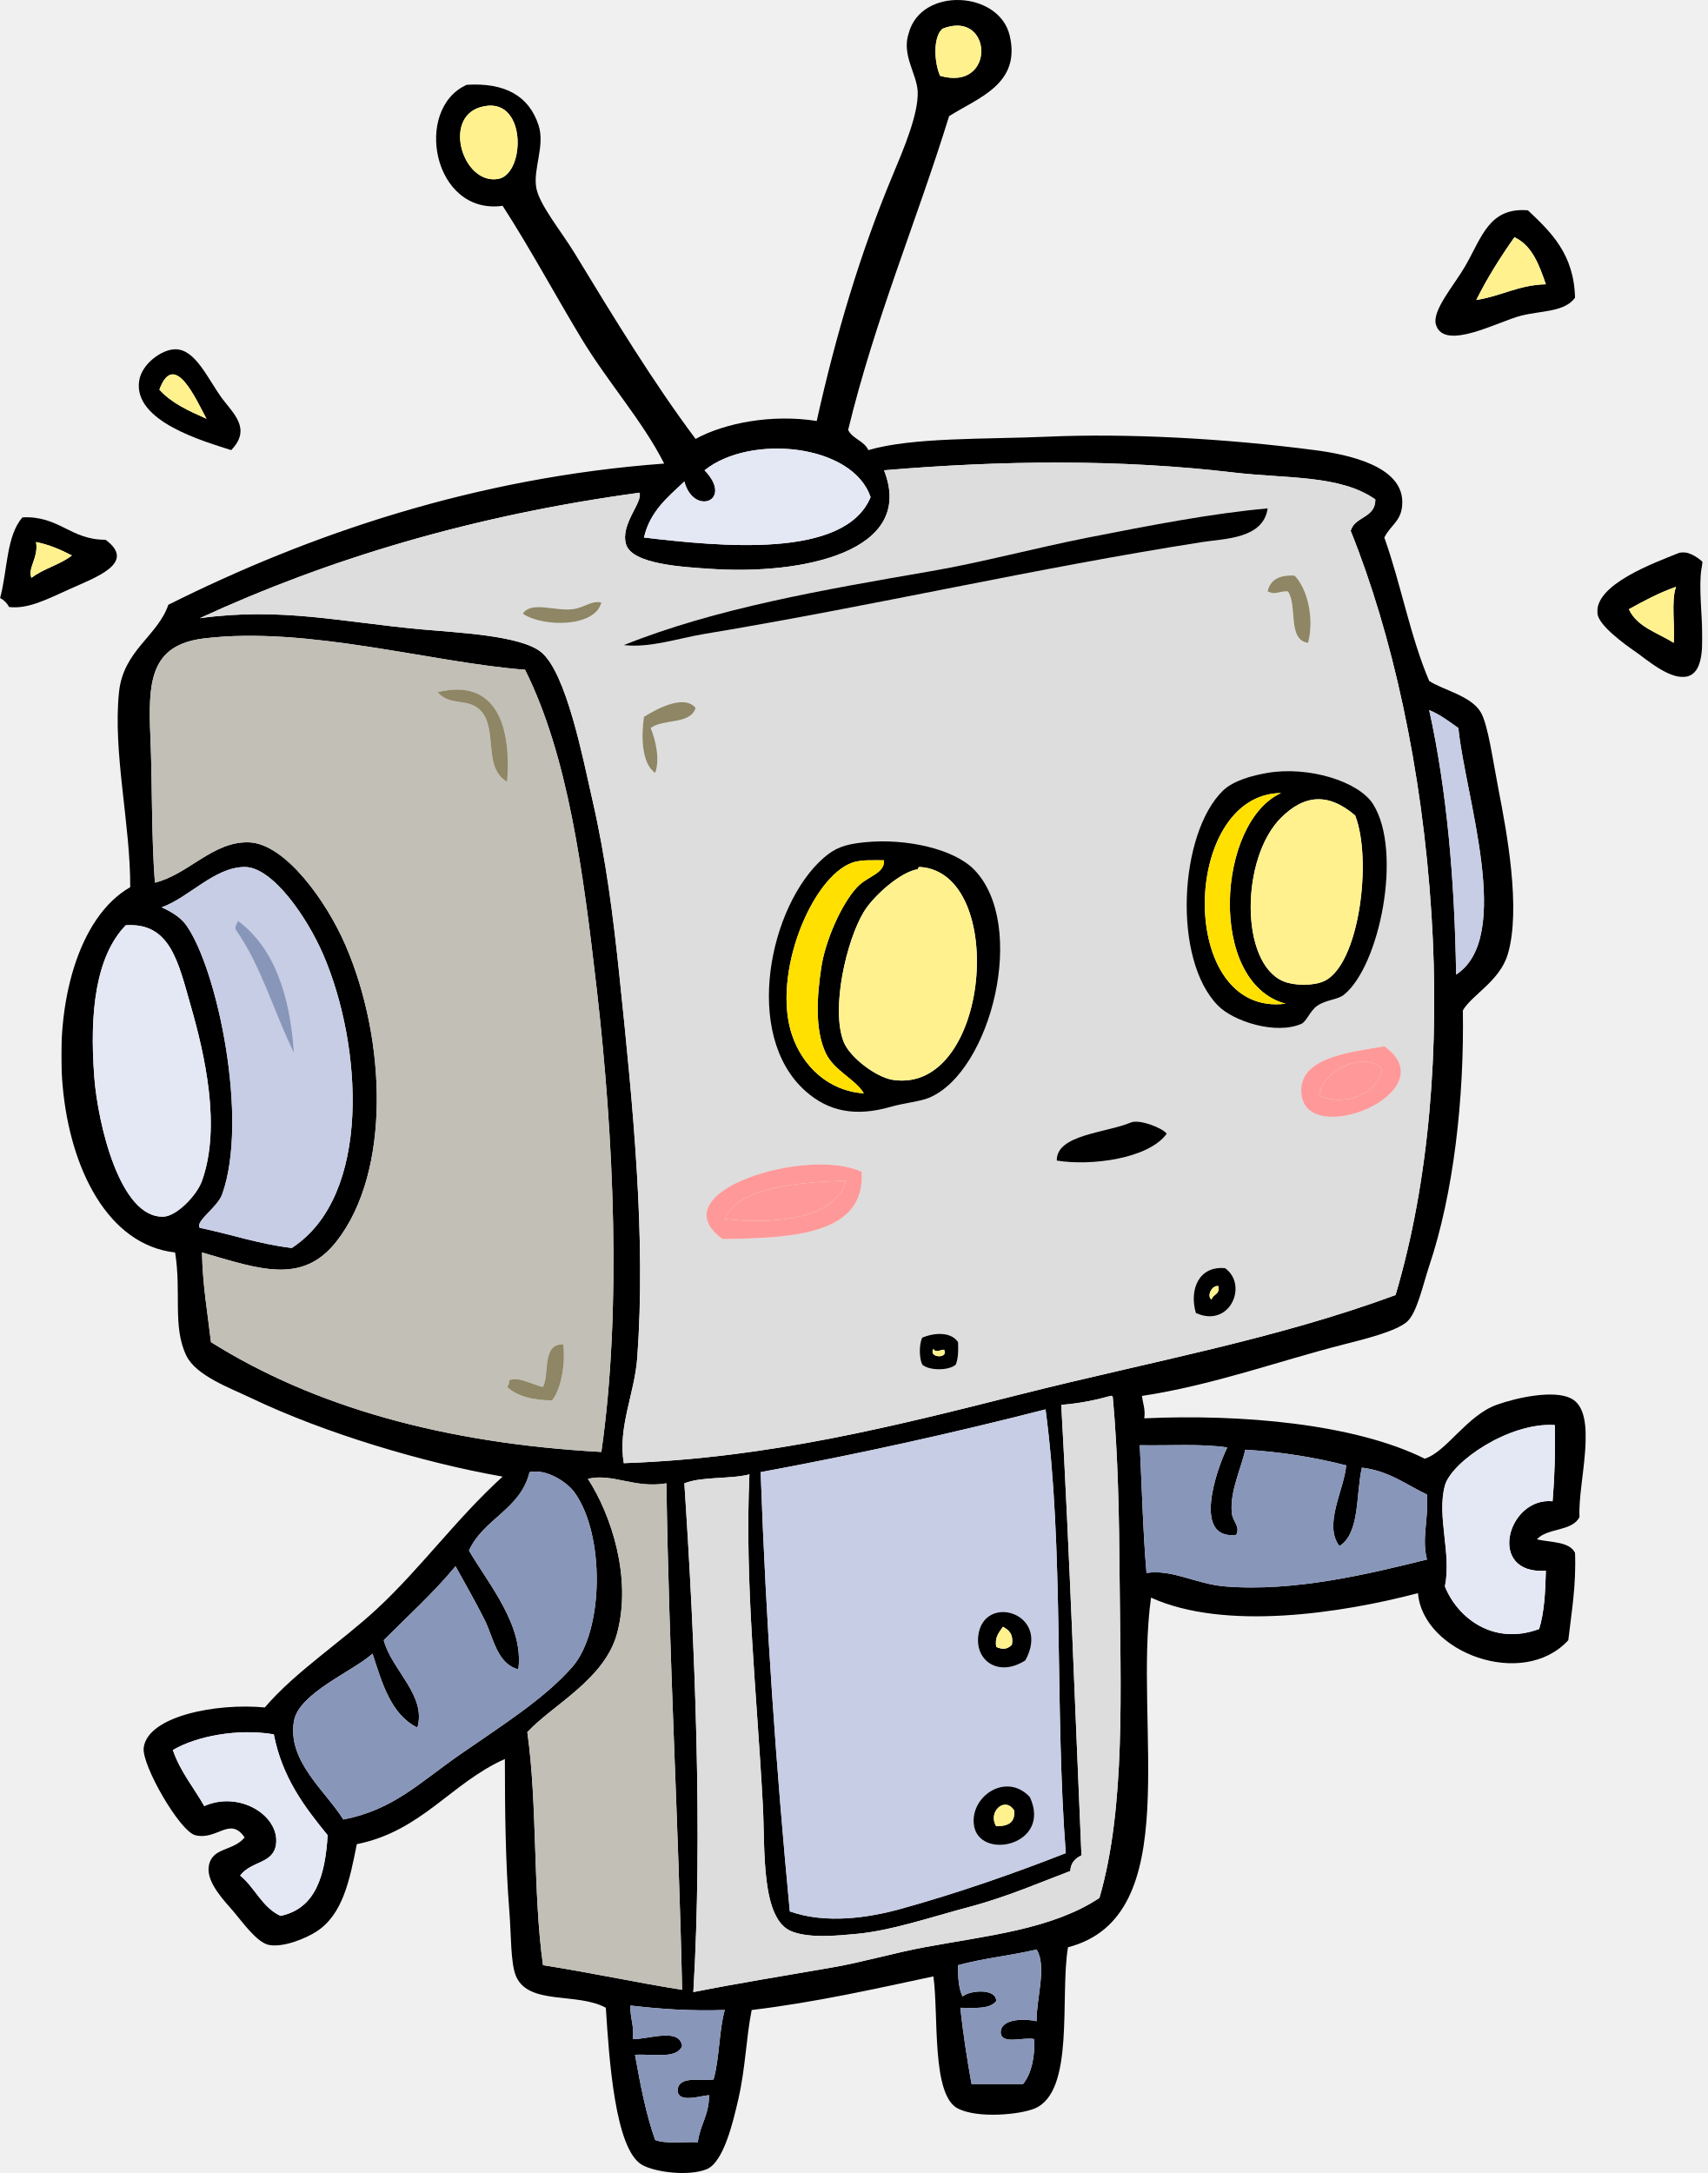
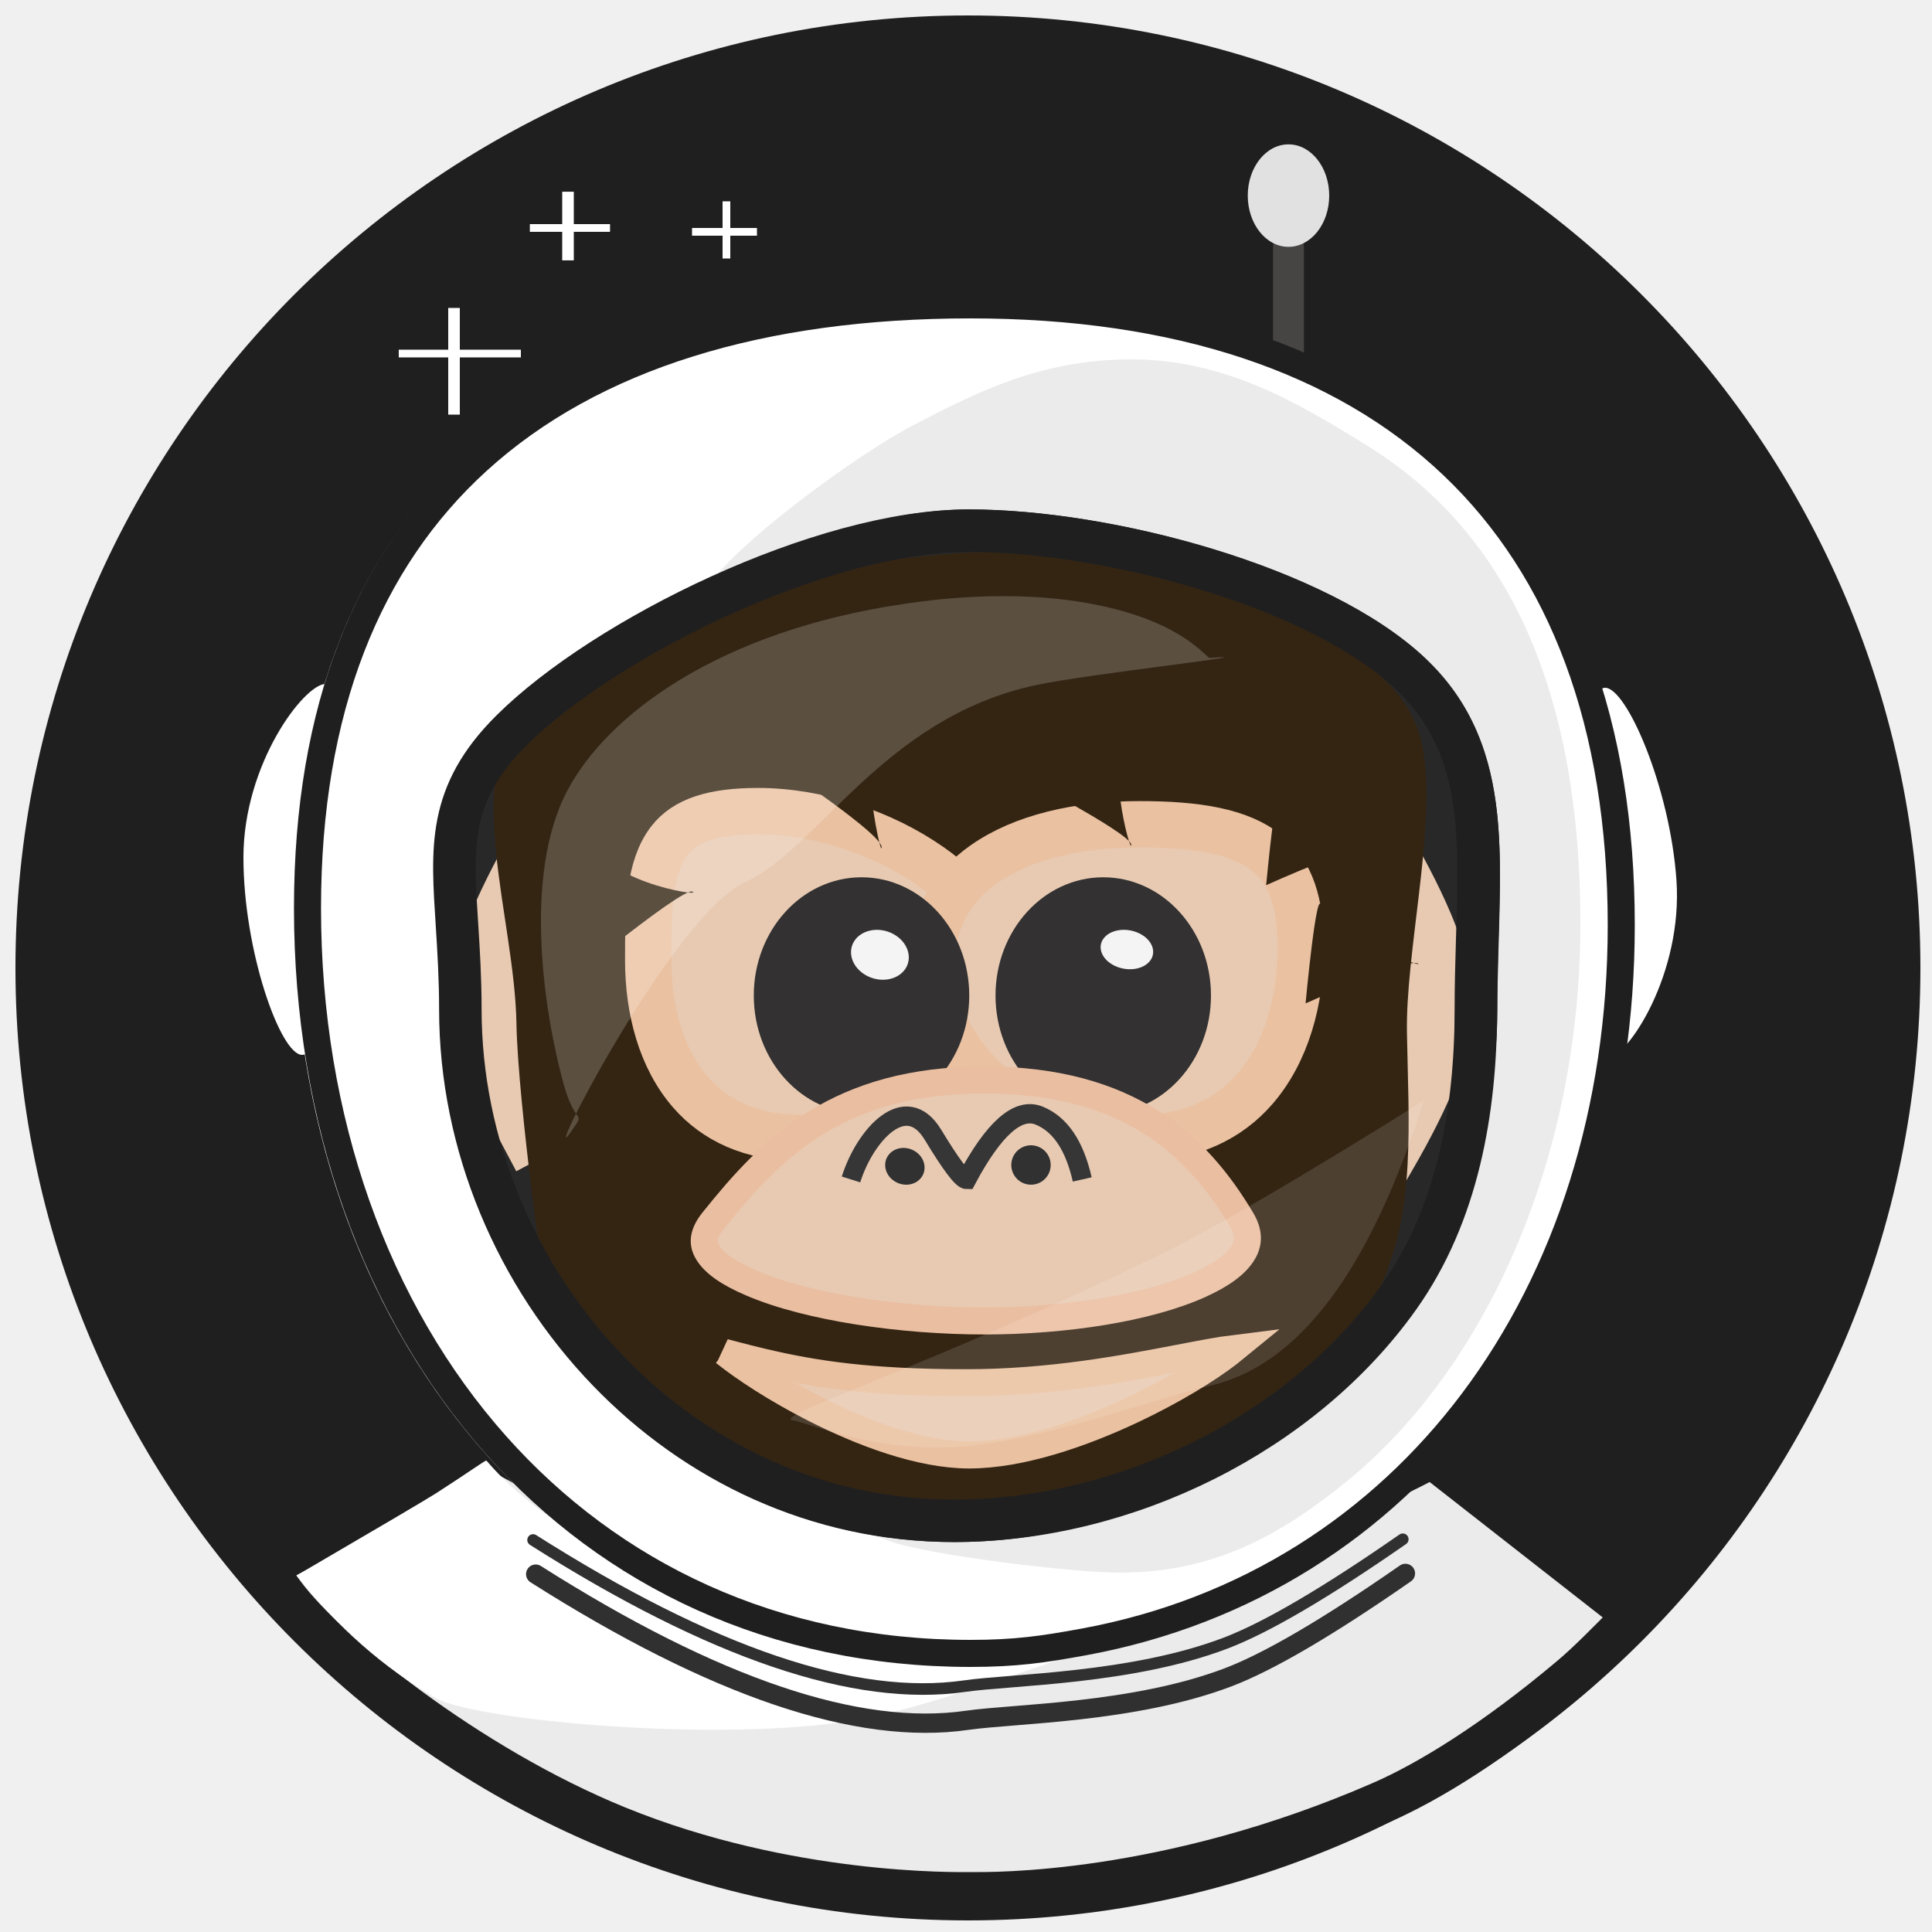
- <svg xmlns="http://www.w3.org/2000/svg" xmlns:xlink="http://www.w3.org/1999/xlink" width="121px" height="154px" viewBox="0 0 121 154" version="1.1">
-   <defs>
-     <polygon id="path-1" points="0 0 108.063 0 108.063 154 0 154" />
-     <polygon id="path-3" points="0 0 8.383 0 8.383 6.561 0 6.561" />
-     <polygon id="path-5" points="0 0 7.464 0 7.464 8.848 0 8.848" />
-   </defs>
-   <g id="hawtoo-icon" stroke="none" stroke-width="1" fill="none" fill-rule="evenodd">
-     <g id="icon">
-       <g id="Clipped" transform="translate(4.344145, 0)">
-         <mask id="mask-2" fill="white">
-           <use xlink:href="#path-1" />
-         </mask>
-         <g id="Path" />
-         <path d="M40.499,144.514 C41.683,144.513 43.789,143.691 43.997,144.99 C43.637,145.955 41.898,145.541 40.658,145.625 C41.038,147.735 41.431,149.83 42.089,151.662 C42.856,151.954 44.101,151.77 45.11,151.82 C45.258,150.591 45.92,149.877 45.905,148.485 C45.338,148.515 43.727,149.081 43.679,148.167 C43.708,147.084 45.225,147.488 46.223,147.373 C46.65,145.894 46.6,143.938 47.018,142.449 C44.603,142.531 42.423,142.38 40.34,142.131 C40.29,143.028 40.622,143.544 40.499,144.514 Z M63.553,139.272 C63.536,140.137 63.599,140.92 63.871,141.496 C64.313,141.067 66.258,140.868 66.256,141.814 C65.826,142.39 64.738,142.309 63.712,142.29 C63.915,144.152 64.192,145.939 64.507,147.691 C65.726,147.691 66.945,147.691 68.164,147.691 C68.748,146.95 68.988,145.866 68.959,144.514 C68.184,144.336 66.617,144.947 66.574,144.037 C66.58,143.003 68.419,143.068 69.118,143.243 C69.083,141.71 69.867,139.354 69.118,138.161 C67.32,138.588 65.295,138.789 63.553,139.272 Z M7.905,124.024 C8.433,125.563 9.385,126.676 10.132,127.995 C12.64,126.886 15.474,128.68 15.219,130.695 C15.042,132.1 13.477,131.86 12.675,132.919 C13.727,133.774 14.229,135.179 15.537,135.778 C18.038,135.258 18.702,132.903 18.876,130.06 C17.231,128.049 15.656,125.97 15.06,122.912 C12.482,122.48 9.59,123.041 7.905,124.024 Z M39.386,115.765 C38.505,119.014 34.85,120.805 33.026,122.754 C33.757,127.901 33.412,134.122 34.139,139.272 C37.487,139.794 40.663,140.486 43.997,141.02 C43.757,129.552 43.054,117.188 42.884,105.123 C40.642,105.509 39.066,104.386 37.319,104.805 C38.975,107.348 40.452,111.834 39.386,115.765 Z M28.256,124.342 C31.199,122.298 34.217,120.41 36.206,118.147 C38.455,115.588 38.54,108.762 36.365,105.758 C35.873,105.079 34.431,104.068 33.185,104.329 C32.549,106.975 29.914,107.626 28.892,109.888 C30.278,112.272 32.8,115.184 32.39,118.306 C30.867,117.918 30.614,116.021 30.006,114.812 C29.33,113.469 28.593,112.184 27.939,110.999 C26.378,112.882 24.571,114.518 22.851,116.241 C23.406,118.351 25.9,120.161 25.235,122.436 C23.362,121.502 22.744,119.313 22.056,117.194 C20.684,118.441 16.846,119.986 16.491,121.959 C15.983,124.791 18.741,126.946 19.989,128.948 C23.537,128.257 25.353,126.358 28.256,124.342 Z M76.908,111.476 C78.723,111.193 80.419,112.261 82.473,112.429 C87.426,112.836 92.822,111.502 96.783,110.523 C96.392,109.033 96.911,107.617 96.783,105.917 C95.308,105.219 94.109,104.246 92.171,104.011 C91.734,105.956 92.045,108.65 90.581,109.57 C89.423,108.068 90.914,105.587 91.059,103.852 C88.865,103.291 86.503,102.897 83.904,102.74 C83.632,104.036 82.816,105.655 82.95,107.188 C83.011,107.885 83.57,108.131 83.268,108.776 C80.143,109.156 81.852,104.16 82.632,102.582 C80.791,102.302 78.51,102.464 76.431,102.422 C76.584,105.447 76.655,108.553 76.908,111.476 Z M98.055,105.281 C97.461,107.442 98.538,110.113 98.055,112.429 C98.932,114.631 101.473,116.66 104.732,115.447 C105.099,114.278 105.173,112.818 105.21,111.317 C100.993,111.614 102.469,106.086 105.686,106.393 C105.83,104.684 105.887,102.889 105.846,100.993 C102.606,100.783 98.517,103.602 98.055,105.281 Z M49.562,104.329 C49.939,115.017 50.665,125.358 51.629,135.46 C54.21,136.381 57.273,135.892 59.419,135.302 C63.576,134.156 67.689,132.704 71.185,131.331 C70.388,120.909 71.077,109.862 69.753,99.882 C63.217,101.558 56.495,103.048 49.562,104.329 Z M70.867,99.563 C71.455,110.094 71.835,120.833 72.298,131.489 C71.869,131.696 71.538,132.001 71.503,132.601 C69.56,133.327 67.061,134.425 64.348,135.143 C61.685,135.847 58.855,136.82 56.399,137.049 C54.922,137.186 53.07,137.375 51.787,136.889 C49.559,136.047 49.883,131.034 49.721,127.995 C49.288,119.867 48.419,112.287 48.767,104.487 C47.375,104.844 45.405,104.623 44.156,105.123 C44.908,116.432 45.465,129.973 44.792,141.178 C48.109,140.523 51.176,140.036 54.65,139.43 C56.806,139.056 59.007,138.403 61.168,138.002 C65.622,137.174 70.198,136.739 73.57,134.508 C75.448,128.074 75.059,119.676 75,111.794 C74.969,107.501 74.891,103.128 74.524,99.087 C74.514,98.99 74.5,98.899 74.364,98.928 C73.288,99.229 72.143,99.462 70.867,99.563 Z M2.341,76.374 C2.588,79.577 4.144,86.389 7.269,86.222 C8.159,86.174 9.587,84.759 9.972,83.68 C11.349,79.827 10.148,74.672 9.177,71.291 C8.289,68.198 7.734,65.361 4.567,65.573 C2.461,67.758 1.979,71.687 2.341,76.374 Z M18.558,67.638 C17.403,64.968 14.953,61.435 12.993,61.443 C10.854,61.453 9.042,63.617 7.111,64.302 C7.683,64.558 8.431,64.966 8.859,65.573 C11.07,68.702 13.292,79.333 11.403,84.633 C11.065,85.583 9.473,86.542 9.813,87.016 C12.011,87.467 13.969,88.159 16.332,88.445 C22.034,84.741 21.331,74.046 18.558,67.638 Z M98.849,69.068 C102.939,66.414 99.487,56.435 99.008,51.596 C98.355,51.136 97.732,50.646 96.942,50.325 C98.185,55.966 98.745,62.289 98.849,69.068 Z M10.132,45.242 C6.264,45.706 6.151,48.344 6.315,52.231 C6.456,55.578 6.375,59.124 6.633,62.555 C9.014,61.971 10.755,59.602 13.311,59.696 C15.864,59.791 18.785,63.847 20.148,67.003 C23.025,73.662 23.379,83.022 19.512,87.969 C17.08,91.08 14.05,89.942 9.972,88.763 C10.011,91.053 10.365,93.03 10.608,95.117 C17.868,99.67 27.071,102.284 38.273,102.899 C39.719,92.828 39.152,80.601 37.955,70.179 C36.98,61.69 35.914,53.582 32.867,47.466 C26.158,46.943 17.471,44.362 10.132,45.242 Z M83.109,33.489 C74.975,32.525 66.611,32.624 58.307,33.329 C60.589,39.142 52.423,40.745 46.064,40.319 C44.045,40.183 40.442,39.996 40.022,38.571 C39.603,37.148 41.225,35.607 40.976,34.918 C29.22,36.515 18.951,39.599 9.813,43.812 C15.562,43.018 19.837,44.084 25.554,44.607 C28.049,44.835 32.499,45.025 33.981,46.195 C35.797,47.629 36.986,53.848 37.637,56.678 C38.6,60.866 39.116,64.966 39.545,69.068 C40.533,78.512 41.44,87.669 40.817,96.228 C40.633,98.755 39.429,101.149 39.863,103.694 C50.236,103.339 59.265,101.008 68.164,98.769 C77.144,96.509 86.074,94.913 94.556,91.78 C96.954,83.726 97.702,74.214 97.101,64.779 C96.44,54.431 94.303,44.884 91.377,37.618 C91.666,36.584 93.137,36.729 93.126,35.395 C90.626,33.64 86.843,33.931 83.109,33.489 Z M45.587,33.329 C47.687,35.502 44.804,36.593 44.156,34.123 C42.983,35.229 41.717,36.241 41.294,38.094 C46.677,38.724 55.529,39.64 57.352,35.236 C56.104,31.467 48.826,30.728 45.587,33.329 Z M30.96,12.681 C32.941,12.337 33.017,6.603 29.688,7.599 C27.012,8.398 28.48,13.112 30.96,12.681 Z M62.44,2.039 C61.74,2.672 61.882,4.511 62.281,5.374 C66.283,6.522 66.009,0.604 62.44,2.039 Z M55.762,30.47 C56.077,31.11 56.901,31.239 57.193,31.9 C60.36,30.975 65.468,31.142 69.913,30.947 C75.495,30.702 82.352,31.056 88.833,31.9 C91.264,32.217 95.006,33.035 95.034,35.553 C95.048,36.921 94.237,37.147 93.761,38.094 C94.933,41.371 95.607,45.147 96.942,48.26 C97.937,48.913 99.901,49.301 100.598,50.483 C101.112,51.354 101.44,53.83 101.87,56.043 C102.427,58.903 103.469,64.441 102.507,67.638 C101.932,69.546 99.928,70.535 99.327,71.609 C99.426,77.854 98.673,84.562 96.942,89.716 C96.509,91.004 96.079,93.069 95.352,93.687 C94.537,94.378 92.214,94.941 90.901,95.275 C86.307,96.443 81.637,98.163 76.59,98.928 C76.635,99.466 76.843,99.84 76.749,100.517 C83.552,100.201 91.621,100.887 96.624,103.376 C98.134,102.925 99.607,100.323 101.711,99.563 C103.135,99.05 105.711,98.492 106.958,99.087 C109.023,100.072 107.454,105.077 107.594,107.505 C107.097,108.545 105.288,108.272 104.573,109.094 C105.563,109.322 106.869,109.236 107.276,110.047 C107.365,112.358 107.029,114.248 106.799,116.241 C103.582,119.751 96.497,117.121 96.146,112.906 C90.716,114.333 82.452,115.596 77.227,113.224 C75.963,122.347 79.739,135.828 71.344,138.002 C70.751,141.485 71.86,148.265 68.959,149.438 C67.916,149.86 64.982,150.15 63.553,149.438 C61.644,148.486 62.191,142.772 61.804,140.066 C57.612,140.962 53.464,141.9 48.926,142.449 C48.523,144.466 48.499,146.519 47.972,148.803 C47.602,150.404 46.937,153.232 45.746,153.727 C44.459,154.261 42.02,153.936 41.135,153.409 C39.231,152.275 38.82,145.855 38.591,142.29 C36.566,141.177 33.133,142.131 32.231,140.066 C31.834,139.156 31.884,137.07 31.754,135.46 C31.472,131.941 31.439,128.219 31.436,124.66 C27.624,126.357 25.536,129.777 20.943,130.695 C20.435,133.246 19.955,135.679 18.081,136.889 C17.359,137.357 15.789,138.021 14.742,137.843 C13.868,137.693 12.801,136.161 12.198,135.46 C11.543,134.699 10.285,133.412 10.449,132.283 C10.653,130.885 12.151,131.238 12.993,130.219 C11.948,128.694 11.044,130.447 9.495,130.06 C8.391,129.784 5.688,125.081 5.839,123.865 C6.114,121.638 10.931,120.679 14.424,121.007 C16.568,118.488 19.816,116.392 22.374,114.018 C25.488,111.127 28.012,107.616 31.277,104.646 C25.628,103.657 18.628,101.552 13.47,99.087 C11.916,98.345 9.548,97.495 8.859,96.069 C7.869,94.016 8.525,91.572 8.065,88.763 C-1.484,87.686 -2.563,67.143 4.885,62.873 C4.904,58.407 3.645,53.354 4.09,49.054 C4.395,46.093 6.824,45.087 7.587,42.859 C17.547,37.877 29.301,33.845 42.725,32.853 C41.199,29.832 38.743,27.109 36.842,23.959 C34.96,20.838 33.216,17.585 31.277,14.587 C26.332,15.265 24.933,7.713 28.734,6.01 C31.42,5.844 33.136,6.779 33.821,8.869 C34.3,10.33 33.419,11.971 33.662,13.317 C33.88,14.52 35.473,16.454 36.365,17.922 C39.168,22.536 41.987,27.15 44.951,31.106 C47.012,29.975 50.365,29.332 53.536,29.835 C54.899,23.701 56.628,17.895 58.943,12.363 C59.658,10.651 60.76,8.081 60.692,6.486 C60.637,5.25 59.535,3.882 60.055,2.357 C60.923,-0.95 66.458,-0.666 67.21,2.515 C68.025,5.967 64.976,6.924 62.917,8.233 C60.603,15.717 57.676,22.587 55.762,30.47" id="Shape" fill="#000000" mask="url(#mask-2)" />
-       </g>
-       <path d="M66.625,5.375 C66.227,4.511 66.084,2.671 66.784,2.039 C70.353,0.605 70.627,6.521 66.625,5.375" id="Path" fill="#FFF18D" />
-       <path d="M34.032,7.598 C37.361,6.603 37.285,12.336 35.304,12.681 C32.825,13.111 31.356,8.398 34.032,7.598" id="Path" fill="#FFF18D" />
-       <path d="M107.327,16.811 C106.341,18.208 105.416,19.667 104.624,21.258 C106.377,20.997 107.592,20.199 109.553,20.146 C109.077,18.769 108.587,17.406 107.327,16.811 Z M108.281,14.905 C109.915,16.45 111.546,17.997 111.62,21.099 C110.879,22.122 109.262,22.005 107.805,22.37 C106.188,22.774 102.339,24.923 101.763,23.006 C101.466,22.019 103.059,20.208 103.829,18.876 C105.033,16.793 105.523,14.687 108.281,14.905" id="Shape" fill="#000000" />
-       <path d="M109.554,20.146 C107.592,20.198 106.377,20.996 104.624,21.258 C105.417,19.666 106.342,18.208 107.328,16.81 C108.588,17.405 109.077,18.769 109.554,20.146" id="Path" fill="#FFF18D" />
-       <path d="M11.296,27.611 C12.141,28.567 13.386,29.123 14.634,29.677 C13.949,28.435 12.362,24.712 11.296,27.611 Z M16.384,31.9 C14.534,31.296 9.405,29.884 9.865,26.976 C10.057,25.763 11.48,24.764 12.409,24.753 C13.859,24.734 14.721,26.853 15.747,28.246 C16.509,29.281 17.857,30.386 16.384,31.9" id="Shape" fill="#000000" />
-       <path d="M14.634,29.677 C13.386,29.123 12.141,28.567 11.296,27.611 C12.362,24.712 13.949,28.435 14.634,29.677" id="Path" fill="#FFF18D" />
-       <path d="M61.696,35.235 C59.873,39.639 51.021,38.724 45.638,38.095 C46.061,36.241 47.327,35.229 48.5,34.123 C49.148,36.593 52.031,35.502 49.931,33.33 C53.17,30.728 60.448,31.468 61.696,35.235" id="Path" fill="#E4E8F4" />
-       <path d="M65.354,94.798 C65.133,95.301 65.133,96.201 65.354,96.704 C65.828,97.15 67.264,97.15 67.738,96.704 C67.903,96.286 67.929,95.73 67.898,95.116 C67.403,94.382 66.259,94.428 65.354,94.798 Z M84.751,93.051 C87.162,94.151 88.481,91.054 86.818,89.875 C84.957,89.698 84.265,91.398 84.751,93.051 Z M51.203,87.81 C55.901,87.731 61.376,87.604 61.061,83.044 C57.219,81.236 46.619,84.468 51.203,87.81 Z M80.14,79.551 C78.398,80.29 74.852,80.401 74.893,82.25 C77.31,82.647 81.403,82.126 82.684,80.344 C82.361,79.919 80.731,79.299 80.14,79.551 Z M92.224,77.485 C92.561,81.525 102.634,77.352 98.106,74.15 C95.715,74.576 92.008,74.911 92.224,77.485 Z M58.358,60.808 C54.54,64.149 52.589,73.328 57.085,77.327 C58.723,78.782 60.644,79.156 63.128,78.439 C64.047,78.173 65.168,78.077 65.83,77.803 C70.239,75.982 72.869,65.503 69.01,61.601 C67.605,60.18 64.244,59.381 61.22,59.696 C59.874,59.836 59.182,60.086 58.358,60.808 Z M86.659,56.042 C83.568,59.063 83.057,68.01 86.34,71.291 C87.434,72.383 90.41,73.352 92.224,72.561 C92.584,72.405 92.844,71.64 93.336,71.291 C93.978,70.837 94.786,70.866 95.245,70.496 C97.773,68.464 99.42,60.346 97.311,56.995 C96.285,55.366 92.726,54.282 89.839,54.772 C88.786,54.95 87.413,55.306 86.659,56.042 Z M45.638,50.801 C45.433,52.149 45.461,54.127 46.433,54.772 C46.791,53.773 46.444,52.406 46.115,51.595 C46.981,50.925 48.961,51.368 49.295,50.166 C48.447,49.16 46.464,50.292 45.638,50.801 Z M40.55,43.177 C39.323,43.316 37.622,42.58 37.053,43.495 C38.452,44.447 42.153,44.491 42.618,42.7 C41.88,42.539 41.426,43.078 40.55,43.177 Z M89.839,41.906 C90.381,42.195 90.602,41.885 91.269,41.906 C91.97,42.9 91.214,45.351 92.7,45.56 C93.16,43.811 92.645,41.71 91.747,40.795 C90.677,40.731 90.02,41.081 89.839,41.906 Z M77.119,38.094 C73.397,38.826 69.602,39.851 65.99,40.477 C58.316,41.805 50.72,43.107 44.207,45.719 C46.112,45.924 47.989,45.247 49.931,44.924 C62.13,42.896 73.277,40.281 85.228,38.412 C86.814,38.164 89.526,38.185 89.839,36.029 C85.922,36.375 81.487,37.235 77.119,38.094 Z M97.47,35.394 C97.482,36.729 96.011,36.583 95.721,37.618 C98.647,44.883 100.785,54.431 101.445,64.779 C102.047,74.214 101.298,83.726 98.902,91.78 C90.418,94.912 81.49,96.509 72.508,98.769 C63.61,101.008 54.581,103.339 44.207,103.694 C43.773,101.149 44.978,98.755 45.161,96.228 C45.785,87.668 44.877,78.512 43.889,69.067 C43.46,64.966 42.944,60.865 41.982,56.677 C41.33,53.848 40.141,47.629 38.325,46.195 C36.843,45.025 32.394,44.834 29.898,44.607 C24.182,44.084 19.906,43.018 14.158,43.812 C23.295,39.598 33.564,36.514 45.321,34.917 C45.57,35.607 43.947,37.147 44.367,38.571 C44.787,39.996 48.389,40.183 50.408,40.318 C56.767,40.744 64.933,39.142 62.651,33.329 C70.955,32.624 79.319,32.525 87.454,33.488 C91.188,33.93 94.97,33.64 97.47,35.394" id="Shape" fill="#DDDDDD" />
-       <path d="M89.838,36.03 C89.526,38.185 86.814,38.165 85.227,38.412 C73.277,40.282 62.13,42.896 49.931,44.925 C47.989,45.248 46.112,45.924 44.207,45.719 C50.719,43.107 58.315,41.805 65.989,40.477 C69.602,39.852 73.396,38.827 77.119,38.095 C81.486,37.236 85.921,36.376 89.838,36.03" id="Path" fill="#000000" />
-       <g id="Clipped" transform="translate(0, 36.58521)">
-         <mask id="mask-4" fill="white">
-           <use xlink:href="#path-3" />
-         </mask>
-         <g id="Path" />
-         <path d="M2.233,4.369 C3.061,3.713 4.267,3.435 5.095,2.78 C4.326,2.383 3.521,2.022 2.551,1.827 C2.763,2.891 1.917,3.729 2.233,4.369 Z M0.643,6.433 C0.499,6.153 0.287,5.941 0.007,5.798 C0.529,3.884 0.442,1.361 1.597,0.079 C4.207,-0.039 4.981,1.676 7.48,1.668 C9.706,3.309 6.79,4.327 4.936,5.163 C3.326,5.888 1.982,6.595 0.643,6.433" id="Shape" fill="#000000" mask="url(#mask-4)" />
-       </g>
-       <path d="M2.551,38.412 C3.521,38.608 4.326,38.968 5.095,39.365 C4.267,40.02 3.061,40.297 2.233,40.953 C1.917,40.314 2.763,39.475 2.551,38.412" id="Path" fill="#FFF18D" />
-       <g id="Clipped" transform="translate(113.1833, 39.13175)">
-         <mask id="mask-6" fill="white">
-           <use xlink:href="#path-5" />
-         </mask>
-         <g id="Path" />
-         <path d="M2.253,4.045 C2.839,5.315 4.3,5.707 5.434,6.428 C5.526,5.144 5.24,3.481 5.592,2.457 C4.375,2.882 3.309,3.459 2.253,4.045 Z M7.501,0.71 C6.821,2.958 8.406,8.319 6.387,8.81 C5.188,9.102 3.471,7.57 2.731,7.063 C1.919,6.508 0.127,5.194 0.027,4.363 C-0.222,2.291 4.121,0.737 5.751,0.074 C6.339,-0.165 7.065,0.31 7.501,0.71" id="Shape" fill="#000000" mask="url(#mask-6)" />
-       </g>
-       <path d="M91.746,40.795 C92.645,41.711 93.16,43.811 92.7,45.56 C91.214,45.352 91.971,42.901 91.269,41.907 C90.602,41.885 90.381,42.195 89.838,41.907 C90.019,41.081 90.677,40.732 91.746,40.795" id="Path" fill="#8E8664" />
-       <path d="M118.776,41.589 C118.423,42.613 118.709,44.275 118.616,45.559 C117.483,44.839 116.021,44.446 115.437,43.177 C116.493,42.59 117.557,42.014 118.776,41.589" id="Path" fill="#FFF18D" />
-       <path d="M42.618,42.7 C42.153,44.492 38.452,44.447 37.053,43.494 C37.622,42.58 39.323,43.316 40.55,43.177 C41.426,43.078 41.88,42.539 42.618,42.7" id="Path" fill="#8E8664" />
-       <path d="M38.484,98.293 C37.738,98.146 36.761,97.532 36.099,97.816 C36.106,98.035 36.024,98.165 35.94,98.293 C36.657,98.953 37.756,99.231 39.12,99.245 C39.817,98.412 40.084,96.463 39.914,95.275 C38.388,95.232 38.972,97.297 38.484,98.293 Z M31.011,49.054 C31.897,50.07 33.165,49.449 34.032,50.324 C35.327,51.632 34.177,54.382 35.94,55.406 C36.251,51.439 35.161,48.036 31.011,49.054 Z M37.211,47.466 C40.258,53.581 41.324,61.69 42.3,70.178 C43.496,80.6 44.063,92.828 42.618,102.899 C31.415,102.283 22.213,99.67 14.952,95.116 C14.71,93.029 14.356,91.053 14.317,88.763 C18.394,89.941 21.424,91.079 23.856,87.968 C27.723,83.022 27.369,73.662 24.492,67.002 C23.129,63.847 20.208,59.79 17.655,59.696 C15.1,59.601 13.358,61.97 10.978,62.555 C10.719,59.123 10.801,55.578 10.66,52.231 C10.496,48.343 10.608,45.706 14.476,45.241 C21.815,44.36 30.502,46.943 37.211,47.466" id="Shape" fill="#C1BFB6" />
-       <path d="M35.94,55.408 C34.177,54.383 35.327,51.633 34.032,50.324 C33.165,49.449 31.897,50.071 31.011,49.054 C35.161,48.037 36.251,51.439 35.94,55.408" id="Path" fill="#8E8664" />
-       <path d="M49.295,50.166 C48.961,51.368 46.981,50.925 46.115,51.595 C46.444,52.406 46.791,53.774 46.433,54.772 C45.461,54.127 45.433,52.149 45.638,50.801 C46.464,50.292 48.447,49.16 49.295,50.166" id="Path" fill="#8E8664" />
-       <path d="M101.286,50.324 C102.077,50.646 102.7,51.135 103.353,51.595 C103.831,56.434 107.284,66.413 103.194,69.067 C103.09,62.289 102.529,55.966 101.286,50.324" id="Path" fill="#C6CDE5" />
-       <path d="M90.792,57.949 C87.93,60.789 87.853,68.243 90.952,69.543 C91.716,69.865 93.061,69.877 93.813,69.543 C96.327,68.431 97.268,60.938 96.04,57.79 C94.033,56.082 92.351,56.402 90.792,57.949 Z M91.11,71.132 C85.541,69.642 86.248,58.251 90.792,56.201 C83.667,56.264 83.386,72.12 91.11,71.132 Z M89.838,54.772 C92.726,54.282 96.285,55.366 97.312,56.995 C99.42,60.346 97.773,68.464 95.245,70.496 C94.786,70.866 93.978,70.837 93.336,71.291 C92.844,71.639 92.584,72.405 92.224,72.561 C90.41,73.352 87.434,72.383 86.341,71.291 C83.056,68.01 83.568,59.064 86.659,56.042 C87.412,55.306 88.785,54.95 89.838,54.772" id="Shape" fill="#000000" />
-       <path d="M90.792,56.202 C86.248,58.251 85.541,69.642 91.11,71.132 C83.386,72.121 83.667,56.265 90.792,56.202" id="Path" fill="#FFE000" />
-       <path d="M96.039,57.79 C97.268,60.939 96.326,68.431 93.813,69.544 C93.06,69.877 91.716,69.865 90.952,69.544 C87.852,68.244 87.93,60.789 90.792,57.949 C92.351,56.402 94.033,56.083 96.039,57.79" id="Path" fill="#FFF18D" />
-       <path d="M61.22,64.62 C59.987,66.653 58.87,71.475 59.788,73.833 C60.213,74.922 62.089,76.355 63.286,76.532 C70.175,77.552 71.431,61.829 65.195,61.443 C65.05,61.435 65.06,61.598 65.035,61.603 C63.802,61.797 61.903,63.493 61.22,64.62 Z M60.424,61.126 C57.505,62.14 54.685,69.09 56.131,73.357 C56.884,75.575 58.723,77.328 61.22,77.485 C60.642,76.494 59.104,75.882 58.517,74.626 C57.725,72.937 57.905,70.568 58.199,68.591 C58.481,66.685 59.629,64.063 60.742,62.873 C61.489,62.076 62.701,61.93 62.651,60.967 C62.033,60.977 61.06,60.905 60.424,61.126 Z M61.22,59.696 C64.244,59.381 67.604,60.181 69.01,61.603 C72.868,65.503 70.239,75.982 65.83,77.803 C65.168,78.077 64.047,78.173 63.128,78.439 C60.643,79.156 58.723,78.782 57.085,77.327 C52.589,73.328 54.54,64.149 58.358,60.808 C59.182,60.087 59.874,59.836 61.22,59.696" id="Shape" fill="#000000" />
-       <path d="M62.651,60.967 C62.702,61.929 61.489,62.075 60.743,62.873 C59.629,64.062 58.481,66.684 58.199,68.591 C57.906,70.568 57.726,72.937 58.517,74.626 C59.105,75.882 60.643,76.494 61.22,77.485 C58.724,77.328 56.884,75.575 56.132,73.356 C54.685,69.089 57.505,62.14 60.425,61.126 C61.06,60.905 62.033,60.976 62.651,60.967" id="Path" fill="#FFE000" />
-       <path d="M16.702,65.89 C18.49,68.392 19.415,71.757 20.835,74.626 C20.549,70.465 19.417,67.149 16.86,65.256 C16.81,65.47 16.634,65.559 16.702,65.89 Z M20.676,88.445 C18.313,88.159 16.355,87.467 14.158,87.016 C13.817,86.542 15.409,85.583 15.748,84.633 C17.636,79.333 15.414,68.702 13.203,65.573 C12.775,64.966 12.027,64.558 11.455,64.302 C13.386,63.617 15.198,61.453 17.338,61.443 C19.297,61.435 21.747,64.968 22.902,67.638 C25.675,74.046 26.379,84.741 20.676,88.445" id="Shape" fill="#C6CDE5" />
-       <path d="M65.036,61.602 C65.061,61.598 65.05,61.435 65.194,61.443 C71.431,61.829 70.176,77.553 63.287,76.533 C62.089,76.355 60.213,74.922 59.788,73.833 C58.87,71.475 59.987,66.653 61.219,64.62 C61.903,63.493 63.802,61.797 65.036,61.602" id="Path" fill="#FFF18D" />
-       <path d="M16.86,65.255 C19.417,67.149 20.549,70.465 20.835,74.626 C19.415,71.757 18.49,68.392 16.702,65.89 C16.634,65.558 16.81,65.47 16.86,65.255" id="Path" fill="#8896BA" />
-       <path d="M8.911,65.573 C12.078,65.36 12.633,68.198 13.522,71.291 C14.492,74.672 15.693,79.827 14.317,83.68 C13.931,84.758 12.503,86.173 11.613,86.221 C8.489,86.389 6.932,79.576 6.685,76.373 C6.323,71.687 6.806,67.758 8.911,65.573" id="Path" fill="#E4E8F4" fill-rule="nonzero" />
-       <path d="M93.496,77.645 C95.289,78.467 97.731,77.518 97.946,75.739 C96.664,74.479 93.679,75.823 93.496,77.645 Z M98.106,74.15 C102.634,77.352 92.561,81.525 92.224,77.485 C92.008,74.911 95.714,74.576 98.106,74.15" id="Shape" fill="#FF9999" />
-       <path d="M97.948,75.738 C97.732,77.517 95.289,78.466 93.496,77.644 C93.679,75.823 96.665,74.478 97.948,75.738" id="Path" fill="#FF9999" />
-       <path d="M82.684,80.344 C81.403,82.126 77.31,82.646 74.893,82.25 C74.853,80.401 78.399,80.29 80.14,79.551 C80.73,79.3 82.362,79.919 82.684,80.344" id="Path" fill="#000000" />
-       <path d="M51.362,86.38 C54.274,86.775 59.246,86.545 59.948,83.68 C56.385,83.778 52.293,84.182 51.362,86.38 Z M61.06,83.045 C61.376,87.604 55.901,87.732 51.203,87.81 C46.618,84.468 57.219,81.237 61.06,83.045" id="Shape" fill="#FF9999" />
-       <path d="M59.948,83.68 C59.246,86.545 54.274,86.775 51.362,86.38 C52.293,84.182 56.385,83.778 59.948,83.68" id="Path" fill="#FF9999" />
-       <path d="M85.863,92.099 C85.952,91.71 86.478,91.76 86.34,91.145 C85.875,91.064 85.497,91.875 85.863,92.099 Z M86.818,89.875 C88.481,91.055 87.161,94.152 84.75,93.051 C84.265,91.398 84.956,89.698 86.818,89.875" id="Shape" fill="#000000" />
-       <path d="M86.34,91.145 C86.478,91.76 85.952,91.71 85.864,92.098 C85.497,91.874 85.875,91.064 86.34,91.145" id="Path" fill="#FFF18D" />
-       <path d="M66.944,95.752 C66.927,95.445 66.351,95.998 66.148,95.593 C65.787,96.222 67.122,96.296 66.944,95.752 Z M67.897,95.117 C67.928,95.73 67.902,96.286 67.738,96.704 C67.264,97.15 65.828,97.15 65.353,96.704 C65.132,96.201 65.132,95.302 65.353,94.799 C66.259,94.428 67.403,94.382 67.897,95.117" id="Shape" fill="#000000" />
-       <path d="M39.914,95.275 C40.084,96.463 39.817,98.412 39.119,99.245 C37.756,99.232 36.657,98.953 35.94,98.293 C36.024,98.165 36.106,98.035 36.098,97.816 C36.761,97.532 37.738,98.146 38.483,98.293 C38.971,97.298 38.388,95.232 39.914,95.275" id="Path" fill="#8E8664" />
-       <path d="M66.148,95.593 C66.351,95.998 66.927,95.445 66.944,95.752 C67.122,96.296 65.787,96.222 66.148,95.593" id="Path" fill="#FFF18D" />
-       <path d="M78.708,98.928 C78.844,98.899 78.859,98.99 78.868,99.087 C79.235,103.128 79.313,107.501 79.344,111.794 C79.403,119.676 79.792,128.074 77.914,134.508 C74.543,136.739 69.965,137.174 65.512,138.002 C63.351,138.403 61.151,139.056 58.994,139.43 C55.521,140.036 52.453,140.523 49.136,141.178 C49.809,129.973 49.252,116.432 48.5,105.123 C49.749,104.623 51.718,104.844 53.11,104.488 C52.763,112.287 53.632,119.867 54.064,127.995 C54.227,131.034 53.903,136.047 56.131,136.889 C57.414,137.375 59.266,137.186 60.742,137.049 C63.199,136.82 66.029,135.847 68.692,135.143 C71.406,134.425 73.904,133.327 75.847,132.601 C75.882,132.001 76.213,131.696 76.641,131.489 C76.179,120.833 75.799,110.095 75.211,99.563 C76.487,99.462 77.632,99.229 78.708,98.928" id="Path" fill="#DDDDDD" />
-       <path d="M69.01,129.266 C69.285,131.921 74.588,130.819 72.986,127.36 C71.341,125.579 68.803,127.257 69.01,129.266 Z M69.329,115.924 C69.105,117.726 70.798,118.876 72.667,117.67 C74.522,114.298 69.706,112.873 69.329,115.924 Z M74.098,99.881 C75.421,109.862 74.733,120.909 75.529,131.331 C72.034,132.704 67.921,134.156 63.763,135.302 C61.618,135.892 58.554,136.381 55.973,135.46 C55.009,125.357 54.283,115.017 53.906,104.329 C60.839,103.048 67.561,101.558 74.098,99.881" id="Shape" fill="#C6CDE5" />
-       <path d="M110.189,100.993 C110.232,102.889 110.174,104.684 110.031,106.393 C106.814,106.086 105.337,111.614 109.554,111.317 C109.518,112.818 109.443,114.278 109.077,115.447 C105.818,116.66 103.276,114.631 102.399,112.429 C102.883,110.113 101.805,107.442 102.399,105.281 C102.861,103.602 106.95,100.783 110.189,100.993" id="Path" fill="#E4E8F4" />
-       <path d="M80.776,102.422 C82.854,102.464 85.136,102.302 86.976,102.582 C86.196,104.16 84.486,109.156 87.612,108.776 C87.914,108.13 87.355,107.885 87.294,107.188 C87.161,105.655 87.975,104.036 88.248,102.74 C90.847,102.897 93.209,103.291 95.403,103.852 C95.258,105.587 93.767,108.068 94.926,109.57 C96.389,108.65 96.077,105.956 96.516,104.011 C98.453,104.246 99.653,105.219 101.127,105.917 C101.256,107.617 100.737,109.033 101.127,110.523 C97.166,111.502 91.77,112.836 86.818,112.429 C84.763,112.261 83.067,111.192 81.252,111.476 C80.998,108.553 80.928,105.448 80.776,102.422" id="Path" fill="#8896BA" />
-       <path d="M24.333,128.948 C23.085,126.946 20.327,124.791 20.835,121.959 C21.19,119.986 25.029,118.441 26.4,117.194 C27.088,119.313 27.707,121.502 29.58,122.436 C30.244,120.161 27.75,118.35 27.195,116.241 C28.915,114.518 30.722,112.882 32.283,110.999 C32.937,112.184 33.674,113.469 34.35,114.812 C34.958,116.021 35.211,117.918 36.735,118.306 C37.144,115.184 34.622,112.272 33.237,109.888 C34.258,107.626 36.893,106.975 37.529,104.329 C38.775,104.068 40.217,105.079 40.709,105.758 C42.885,108.762 42.799,115.588 40.55,118.147 C38.561,120.41 35.543,122.298 32.601,124.342 C29.697,126.358 27.881,128.257 24.333,128.948" id="Path" fill="#8896BA" />
-       <path d="M41.663,104.805 C43.41,104.386 44.986,105.508 47.228,105.123 C47.398,117.188 48.101,129.552 48.341,141.02 C45.007,140.486 41.831,139.794 38.483,139.272 C37.756,134.122 38.101,127.901 37.371,122.754 C39.194,120.805 42.849,119.014 43.73,115.765 C44.796,111.834 43.319,107.348 41.663,104.805" id="Path" fill="#C1BFB6" />
-       <path d="M70.599,116.718 C71.074,116.928 71.406,116.881 71.713,116.559 C71.835,115.801 71.489,115.512 71.077,115.288 C70.827,115.674 70.484,115.967 70.599,116.718 Z M72.666,117.67 C70.798,118.876 69.105,117.726 69.328,115.924 C69.705,112.873 74.522,114.298 72.666,117.67" id="Shape" fill="#000000" />
-       <path d="M71.077,115.288 C71.489,115.512 71.835,115.801 71.713,116.559 C71.407,116.881 71.074,116.928 70.6,116.718 C70.484,115.967 70.827,115.674 71.077,115.288" id="Path" fill="#FFF18D" />
-       <path d="M19.405,122.912 C20,125.97 21.575,128.049 23.22,130.06 C23.046,132.903 22.382,135.258 19.881,135.778 C18.573,135.179 18.071,133.774 17.02,132.919 C17.821,131.86 19.386,132.099 19.563,130.695 C19.818,128.679 16.985,126.886 14.476,127.995 C13.729,126.676 12.777,125.563 12.249,124.024 C13.934,123.041 16.826,122.48 19.405,122.912" id="Path" fill="#E4E8F4" />
-       <path d="M70.6,129.425 C71.398,129.427 71.961,129.195 71.872,128.312 C71.231,127.27 69.974,128.402 70.6,129.425 Z M72.986,127.359 C74.588,130.819 69.285,131.921 69.01,129.266 C68.803,127.257 71.342,125.579 72.986,127.359" id="Shape" fill="#000000" />
-       <path d="M71.872,128.312 C71.96,129.195 71.398,129.427 70.6,129.425 C69.974,128.402 71.231,127.27 71.872,128.312" id="Path" fill="#FFF18D" />
-       <path d="M73.462,138.161 C74.211,139.354 73.428,141.71 73.462,143.243 C72.763,143.068 70.924,143.003 70.918,144.037 C70.961,144.947 72.528,144.336 73.303,144.514 C73.332,145.866 73.092,146.95 72.508,147.691 C71.289,147.691 70.07,147.691 68.851,147.691 C68.537,145.939 68.259,144.152 68.056,142.29 C69.082,142.309 70.17,142.39 70.6,141.814 C70.602,140.868 68.657,141.067 68.215,141.496 C67.943,140.92 67.88,140.137 67.897,139.272 C69.639,138.789 71.664,138.588 73.462,138.161" id="Path" fill="#8896BA" />
-       <path d="M44.684,142.131 C46.768,142.38 48.948,142.531 51.362,142.449 C50.945,143.938 50.995,145.894 50.567,147.373 C49.569,147.488 48.052,147.084 48.023,148.167 C48.071,149.081 49.682,148.515 50.249,148.485 C50.265,149.877 49.602,150.591 49.454,151.82 C48.445,151.77 47.2,151.954 46.433,151.662 C45.775,149.83 45.382,147.735 45.002,145.625 C46.242,145.541 47.981,145.955 48.341,144.99 C48.133,143.691 46.028,144.513 44.843,144.514 C44.966,143.544 44.635,143.027 44.684,142.131" id="Path" fill="#8896BA" />
+ <svg xmlns="http://www.w3.org/2000/svg" width="500px" height="500px" viewBox="0 0 500 500" version="1.1">
+   <g id="IconDark" stroke="none" stroke-width="1" fill="none" fill-rule="evenodd">
+     <circle id="Oval-Main-BG" fill="#201F1F" cx="250.5" cy="250.5" r="246.5" />
+     <line x1="333.46" y1="64.036" x2="333.46" y2="122.804" id="Line" stroke="#474444" stroke-width="8" stroke-linecap="round" />
+     <ellipse id="Oval" fill="#E1E1E1" cx="333.46" cy="50.62" rx="10.54" ry="13.26" />
+     <g id="COLOR-CHANGE" transform="translate(63, 76)">
+       <path d="M61.504,297 C44.816,308.249 27.29,318.577 8.926,327.985 C5.403,329.789 7.178,332.164 10.52,336.693 C21.184,351.144 57.881,381.012 96.712,396.846 C140.866,414.851 184.231,413.994 188.389,413.994 C193.736,413.994 238.846,414.756 294.648,390.403 C306.475,385.241 323.465,374.967 343.695,357.926 C347.329,354.865 352.764,349.566 360,342.029 L307.615,301.058 C254.6,328.372 213.87,342.029 185.427,342.029 C156.983,342.029 115.675,327.02 61.504,297 Z" id="Bottom-Shadow" stroke="#201F1F" stroke-width="11" fill="#EBEBEB" />
+       <path d="M187.592,355 C199.437,355 209.169,350.733 219.957,348.748 C306.027,332.907 359,259.678 359,163.576 C359,55.429 293.944,0 187.592,0 C81.24,0 13,51.036 13,159.183 C13,267.33 81.24,355 187.592,355 Z" id="Helmet" fill="#FFFFFF" />
+       <path d="M226.739,331 C251.336,331 268.728,321.158 286.045,306.949 C320.162,278.954 346,225.925 346,163.024 C346,99.976 325.503,60.789 290.789,39.308 C273.292,28.481 254.24,17 229.757,17 C206.874,17 190.339,25.157 173.229,34.101 C159.785,41.129 131.654,61.485 121.852,73.594 C104.302,95.277 109.824,114.789 109.824,156.577 C109.824,236.007 113.438,303.156 167.054,322.766 C177.447,326.567 214.877,331 226.739,331 Z" id="Helmet-Shadow" fill="#EBEBEB" />
+       <path d="M13.737,331.742 C24.331,345.145 36.366,355.725 49.841,363.484 C60.329,369.523 130.685,375.926 164.956,367.88 C183.217,363.593 218.898,351.31 272,331.032 C196.964,339.919 149.829,342.26 130.597,338.053 C81.449,327.303 63.232,302 62.862,302 C62.42,302 58.546,304.866 49.841,310.464 C47.562,311.929 35.528,319.022 13.737,331.742 Z" id="Bottom-Suit" fill="#FFFFFF" />
+       <path d="M15.177,197 C18.014,197 15.909,191.863 15.177,181.852 C14.468,172.165 15.177,157.798 15.177,145.897 C15.177,123.2 24.62,103.346 21.288,101 C15.704,101 0,121.7 0,145.897 C0,170.095 9.593,197 15.177,197 Z" id="Ear-L" fill="#FFFFFF" />
+       <path d="M352.296,102.004 C349.48,102.204 351.922,107.169 353.336,117.084 C354.704,126.677 354.988,141.029 355.805,152.876 C357.364,175.47 349.356,195.899 352.824,198 C358.365,197.607 372.527,175.896 370.865,151.808 C369.204,127.72 357.837,101.612 352.296,102.004 Z" id="Ear-R" fill="#FFFFFF" />
    </g>
+     <path d="M251.176,78.9 C304.275,78.9 346.99,92.81 376.11,120.598 C404.266,147.466 419.58,187.236 419.58,239.437 C419.58,287.128 405.779,329.93 381.198,362.658 C357.057,394.8 322.518,417.194 280.556,424.916 C269.966,426.865 262.806,427.9 251.176,427.9 C200.242,427.9 158.197,407.443 128.499,374.136 C97.172,339.004 79.58,289.649 79.58,235.031 C79.58,183.487 95.261,145.089 123.535,119.313 C153.503,91.991 197.439,78.9 251.176,78.9 Z" id="Helmet-Copy" stroke="#201F1F" stroke-width="7" />
+     <path d="M137.96,398.547 C184.126,427.856 221.362,440.463 249.668,436.367 C261.674,434.629 292.845,434.507 317.174,425.24 C327.773,421.202 343.062,412.242 363.04,398.36" id="Line-3" stroke="#303030" stroke-width="3" stroke-linecap="round" />
+     <path d="M138.64,407.387 C184.806,436.696 222.042,449.303 250.348,445.207 C262.354,443.469 293.525,443.347 317.854,434.08 C328.453,430.042 343.742,421.082 363.72,407.2" id="Line-3-Copy" stroke="#303030" stroke-width="5" stroke-linecap="round" />
+     <path d="M247.197,399.08 C322.644,399.08 387.531,332.647 387.531,261.202 C387.531,225.285 393.678,193.625 368.718,170.185 C344.03,147 288.44,131.84 250.923,131.84 C211.924,131.84 153.969,160.375 129.078,185.194 C105.816,208.39 114.315,226.688 114.315,261.202 C114.315,332.647 171.751,399.08 247.197,399.08 Z" id="Oval-Copy-6" fill="#282828" />
+     <path d="M137.96,227.04 C130.707,240.697 127.08,251.01 127.08,257.98 C127.08,264.95 130.707,275.263 137.96,288.92" id="Line-2" stroke="#E8CAB2" stroke-width="21" stroke-linecap="square" />
+     <path d="M355.56,297.08 C364.959,280.905 369.719,268.72 369.838,260.525 C369.957,252.33 365.55,240.262 356.617,224.32" id="Line-2-Copy" stroke="#E8CAB2" stroke-width="23" stroke-linecap="square" />
+     <path d="M243.259,389.539 C283.875,388.831 341.935,365.889 357.19,333.104 C366.414,313.28 364.529,290.903 364.117,267.315 C363.756,246.656 371.317,215.843 368.55,195.674 C366.382,179.872 355.649,173.268 344.649,165.436 C327.147,152.974 284.755,142.267 257.942,142.735 C221.571,143.369 157.231,156.336 136.018,181.561 C119.218,201.538 133.171,237.184 133.655,264.85 C134.016,285.549 141.48,338.827 142.11,339.766 C163.485,371.615 200.886,390.278 243.259,389.539 Z" id="Oval" fill="#342513" />
+     <path d="M250.544,137.34 C286.884,137.34 340.881,151.752 364.835,174.199 C384.443,192.573 383.089,216.5 382.299,243.223 C382.126,249.081 381.949,255.08 381.949,261.202 C381.949,287.313 377.28,314.254 362.021,335.726 C337.199,370.654 291.799,393.58 246.81,393.58 C211.423,393.58 180.183,378.358 157.472,354.845 C133.622,330.152 119.138,296.312 119.138,261.202 C119.138,253.171 118.688,246.004 118.272,239.444 C117.01,219.517 115.727,205.595 132.313,189.093 C156.466,165.063 212.681,137.34 250.544,137.34 Z" id="Oval" stroke="#201F1F" stroke-width="11" />
+     <path d="M196.13,209.92 C211.615,209.92 228.34,215.434 240.816,224.192 C251.347,231.586 259.12,241.351 259.12,252.355 C259.12,263.881 253.374,274.24 244.304,281.767 C234.792,289.662 221.633,294.48 207.134,294.48 C194.46,294.48 185.098,289.982 178.761,282.72 C171.051,273.885 167.76,261.289 167.76,248.486 C167.76,235.495 167.87,224.55 173.286,217.527 C177.339,212.271 184.566,209.92 196.13,209.92 Z" id="Oval" stroke="#EAC1A1" stroke-width="12" fill="#E8CAB2" />
+     <path d="M294.92,213.32 C309.878,213.32 320.841,215.164 327.843,220.73 C334.149,225.743 336.64,233.822 336.64,245.253 C336.64,258.894 332.976,272.299 324.817,281.742 C318.048,289.576 308.14,294.48 294.92,294.48 C279.967,294.48 266.402,289.346 256.593,280.95 C247.149,272.866 241.2,261.729 241.2,249.362 C241.2,238.08 246.296,229.549 254.606,223.698 C264.651,216.627 279.039,213.32 294.92,213.32 Z" id="Oval-Copy" stroke="#EAC1A1" stroke-width="12" fill="#E8CAB2" />
+     <path d="M319.556,348.962 C319.064,349.365 318.531,349.786 317.962,350.226 C312.431,354.5 303.585,359.9 293.462,364.705 C279.923,371.131 264.078,376.54 250.823,376.54 C238.193,376.54 223.085,370.896 210.188,364.277 C200.894,359.509 192.735,354.203 187.459,349.983 L187.444,349.972 L187.955,350.107 L189.042,350.393 C189.405,350.489 189.767,350.583 190.132,350.678 L190.132,350.678 L191.213,350.959 C191.937,351.146 192.66,351.331 193.389,351.515 L193.389,351.515 L194.472,351.786 L195.563,352.055 L196.659,352.32 L196.659,352.32 L197.584,352.541 C210.717,355.638 225.049,357.851 250.029,357.851 C271.824,357.851 290.833,354.218 305.111,351.479 C310.739,350.399 315.597,349.451 319.556,348.962 Z" id="Oval" stroke="#EAC1A1" stroke-width="7" fill="#E8CAB2" />
+     <ellipse id="Oval" fill="#333131" cx="222.96" cy="257.64" rx="27.88" ry="30.6" />
+     <ellipse id="Oval-Copy-2" fill="#333131" cx="285.52" cy="257.64" rx="27.88" ry="30.6" />
+     <path d="M254.793,279.5 C292.405,279.5 309.981,296.65 321.285,315.602 C322.216,317.163 322.736,318.646 322.811,320.073 C322.882,321.427 322.533,322.703 321.858,323.908 C319.979,327.26 315.914,330.022 310.621,332.425 C297.085,338.57 275.555,341.86 254.793,341.86 C233.515,341.86 209.181,338.404 194.325,331.983 C188.836,329.611 184.616,326.945 182.906,323.663 C182.354,322.602 182.132,321.479 182.339,320.291 C182.579,318.912 183.328,317.496 184.528,315.997 C199.789,296.929 216.875,279.5 254.793,279.5 Z" id="Oval" stroke="#EABEA1" stroke-width="7" fill="#E8CAB2" />
+     <path d="M231.707,305.829 C234.169,307.263 237.273,306.639 238.639,304.436 C240.005,302.233 239.116,299.285 236.653,297.851 C234.191,296.417 231.087,297.041 229.721,299.244 C228.355,301.447 229.244,304.395 231.707,305.829 Z" id="Oval" fill="#313131" />
+     <path d="M224.197,252.451 C227.84,254.449 232.371,253.673 234.317,250.717 C236.262,247.762 234.886,243.746 231.243,241.749 C227.6,239.751 223.069,240.527 221.123,243.483 C219.178,246.438 220.554,250.454 224.197,252.451 Z" id="Oval-Copy-3" fill="#F4F4F4" />
+     <path d="M288.476,249.944 C291.8,251.538 295.91,250.948 297.658,248.627 C299.405,246.305 298.127,243.131 294.804,241.536 C291.48,239.942 287.37,240.532 285.622,242.853 C283.875,245.175 285.153,248.349 288.476,249.944 Z" id="Oval-Copy-5" fill="#F4F4F4" />
+     <path d="M264.194,297.129 C261.78,298.58 260.999,301.712 262.449,304.126 C263.9,306.54 267.032,307.321 269.446,305.871 C271.86,304.42 272.641,301.288 271.191,298.874 C269.74,296.46 266.608,295.679 264.194,297.129 Z" id="Oval-Copy-4" fill="#313131" />
+     <path d="M220.24,305.24 C223.897,293.656 234.422,282.073 241.438,293.656 C246.115,301.379 249.022,305.24 250.16,305.24 C257.22,292.012 263.472,286.503 268.918,288.715 C274.363,290.927 278.084,296.436 280.08,305.24" id="Path-3" stroke="#363636" stroke-width="5" />
+     <path d="M195.08,193.738 C195.08,193.738 228.16,215.345 228.16,219.255 C228.16,223.166 220.682,188.252 228.16,182.634 C235.638,177.016 195.08,193.738 195.08,193.738 Z" id="Path-5" fill="#342513" />
+     <path d="M259.68,198.592 C259.68,198.592 292.76,215.568 292.76,218.641 C292.76,221.713 285.282,194.281 292.76,189.867 C300.238,185.452 259.68,198.592 259.68,198.592 Z" id="Path-5-Copy" fill="#342513" />
+     <path d="M139.32,260.36 C139.32,260.36 176.62,229.213 179.268,230.757 C181.915,232.302 153.154,227.484 154.476,216.296 C155.798,205.108 139.32,260.36 139.32,260.36 Z" id="Path-5-Copy-2" fill="#342513" />
+     <path d="M327.68,229.08 C327.68,229.08 354.07,217.203 356.732,218.757 C359.393,220.31 332.989,211.067 331.807,204.21 C330.625,197.354 327.68,229.08 327.68,229.08 Z" id="Path-5-Copy-3" fill="#342513" />
+     <path d="M337.88,259.68 C337.88,259.68 364.27,247.803 366.932,249.357 C369.593,250.91 343.189,241.667 342.007,234.81 C340.825,227.954 337.88,259.68 337.88,259.68 Z" id="Path-5-Copy-4" fill="#342513" />
+     <g id="Group" transform="translate(103.96, 50.92)" stroke="#FFFFFF" stroke-linecap="square">
+       <line x1="13.54" y1="30.275" x2="13.54" y2="54.885" id="Line-4" stroke-width="3" />
+       <line x1="0.237" y1="40.58" x2="29.843" y2="40.58" id="Line-5" stroke-width="2" />
+       <line x1="43.04" y1="0.197" x2="43.04" y2="14.963" id="Line-4-Copy" stroke-width="3" />
+       <line x1="34.165" y1="8.08" x2="52.915" y2="8.08" id="Line-5-Copy" stroke-width="2" />
+       <line x1="84.04" y1="2.182" x2="84.04" y2="14.978" id="Line-4-Copy-2" stroke-width="2" />
+       <line x1="76.139" y1="9.08" x2="90.941" y2="9.08" id="Line-5-Copy-2" stroke-width="2" />
+     </g>
+     <path d="M233.741,156.325 C185.947,163.381 157.085,185.056 146.78,204.691 C135.08,226.985 141.084,263.204 145.834,280.438 C148.986,291.875 151.657,287.191 147.977,292.606 C138.752,306.18 174.056,236.778 192.859,228.301 C211.662,219.823 228.534,185.893 267.846,177.352 C281.336,174.42 330.528,169.048 313.113,170.264 C312.062,170.338 306.376,160.935 283.128,156.398 C261.413,152.161 239.725,155.441 233.741,156.325 Z" id="Path-4" fill-opacity="0.192" fill="#FFFFFF" />
+     <path d="M368.48,284.84 C354.68,328.556 336.331,353.131 313.43,358.564 C296.595,362.558 269.743,372.873 248.611,374.381 C226.625,375.95 210.576,368.61 205.054,367.538 C199.693,366.498 242.451,352.823 300.008,324.828 C313.313,318.357 336.137,305.027 368.48,284.84 Z" id="Path-6" fill-opacity="0.124" fill="#FFFFFF" />
  </g>
</svg>
